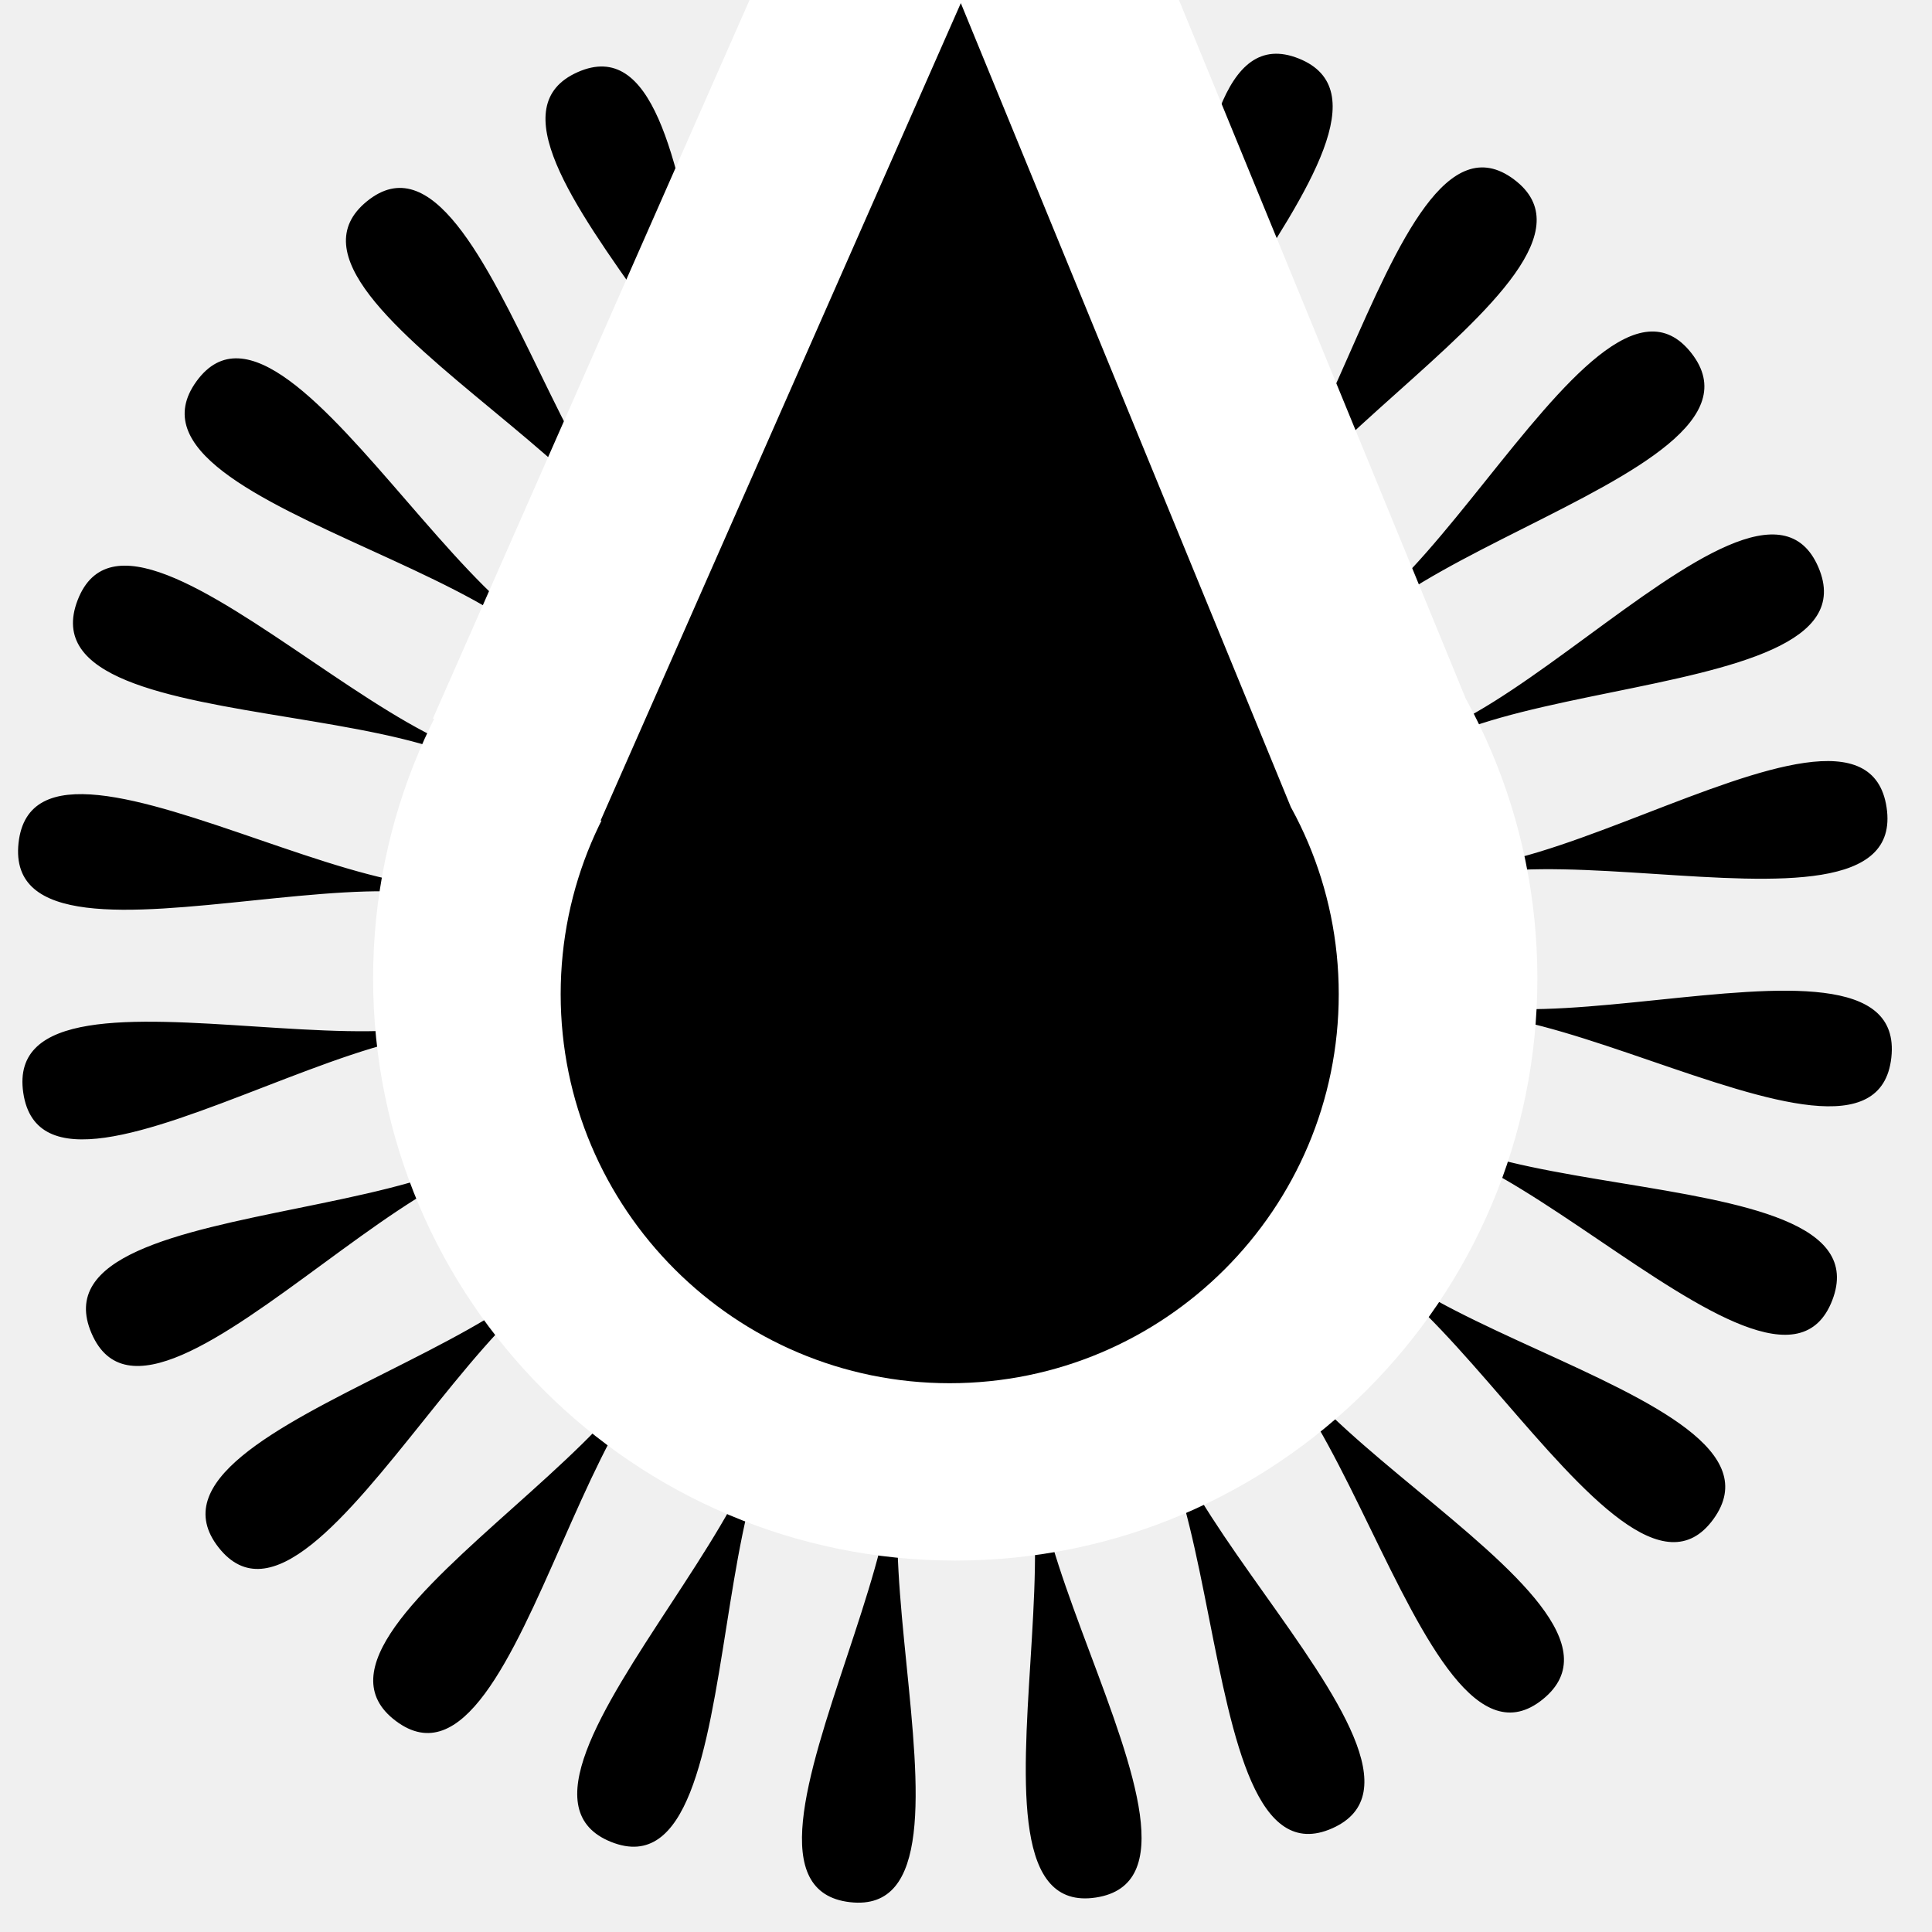
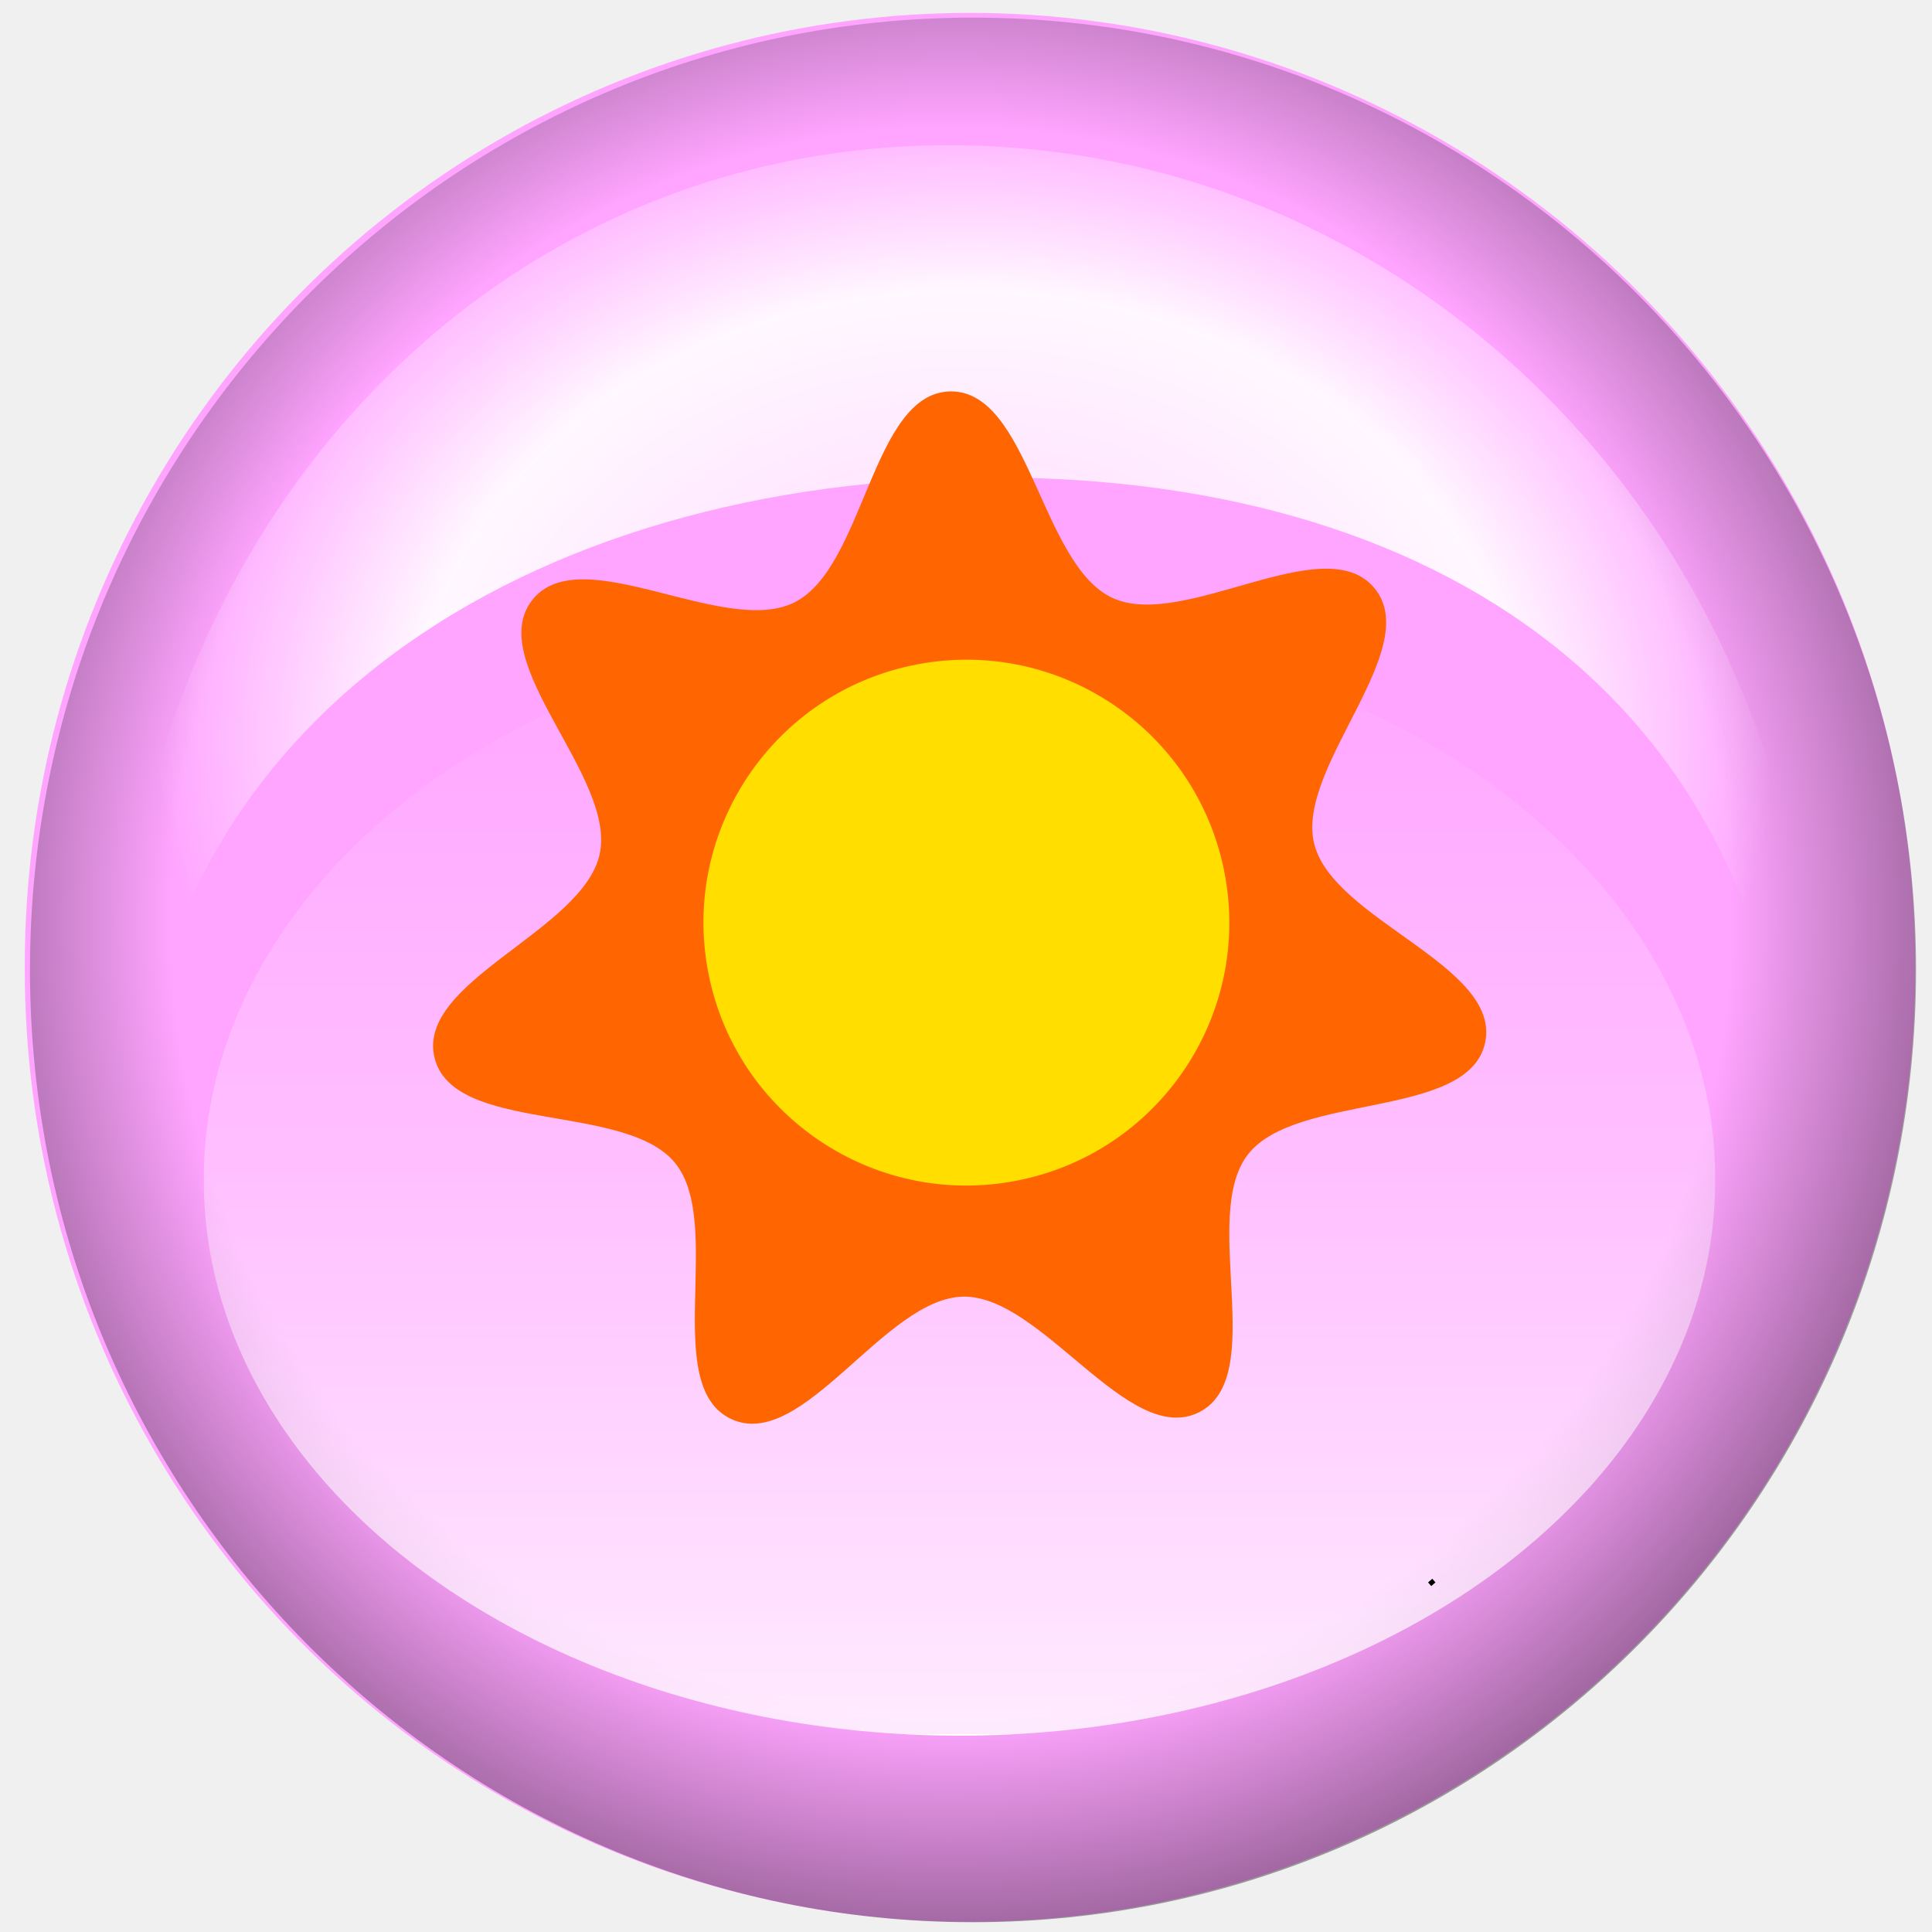
<svg xmlns="http://www.w3.org/2000/svg" xmlns:xlink="http://www.w3.org/1999/xlink" contentScriptType="text/ecmascript" width="400" zoomAndPan="magnify" contentStyleType="text/css" height="400" viewBox="0 0 400.0 400.0" preserveAspectRatio="xMidYMid meet" version="1.0" id="svg2079">
  <defs id="defs2081">
+     <linearGradient id="linearGradient7120">
+       <stop style="stop-color:#ff8a17;stop-opacity:1;" offset="0" id="stop7122" />
+       <stop style="stop-color:#f57d2f;stop-opacity:0;" offset="1" id="stop7124" />
+     </linearGradient>
+     <linearGradient id="linearGradient2833">
+       <stop style="stop-color:white;stop-opacity:1;" offset="0" id="stop2835" />
+       <stop style="stop-color:white;stop-opacity:0;" offset="1" id="stop2837" />
+     </linearGradient>
+     <linearGradient id="linearGradient3744">
+       <stop style="stop-color:white;stop-opacity:1;" offset="0" id="stop3746" />
+       <stop id="stop3748" offset="0" style="stop-color:white;stop-opacity:0.784;" />
+       <stop style="stop-color:white;stop-opacity:0.309;" offset="0.5" id="stop3752" />
+       <stop style="stop-color:white;stop-opacity:0;" offset="1" id="stop3750" />
+     </linearGradient>
+     <linearGradient id="linearGradient3716">
+       <stop style="stop-color:#ff3c00;stop-opacity:1;" offset="0" id="stop3718" />
+       <stop style="stop-color:yellow;stop-opacity:1;" offset="1" id="stop3720" />
+     </linearGradient>
+     <linearGradient id="linearGradient6119">
+       <stop style="stop-color:lime;stop-opacity:1;" offset="0" id="stop6121" />
+       <stop id="stop6123" offset="0.464" style="stop-color:#0e7305;stop-opacity:1;" />
+       <stop style="stop-color:black;stop-opacity:1;" offset="1" id="stop6125" />
+     </linearGradient>
+     <linearGradient id="linearGradient6065">
+       <stop style="stop-color:fuchsia;stop-opacity:0;" offset="0" id="stop6067" />
+       <stop id="stop6075" offset="0" style="stop-color:#ff7fff;stop-opacity:0;" />
+       <stop id="stop6069" offset="0.696" style="stop-color:white;stop-opacity:0;" />
+       <stop style="stop-color:#7fff7f;stop-opacity:0;" offset="0.696" id="stop6073" />
+       <stop style="stop-color:lime;stop-opacity:0;" offset="1" id="stop6071" />
+     </linearGradient>
+     <linearGradient id="linearGradient5993">
+       <stop id="stop5995" offset="0" style="stop-color:white;stop-opacity:1;" />
+       <stop style="stop-color:white;stop-opacity:0.749;" offset="0.43" id="stop3742" />
+       <stop id="stop3065" offset="0.684" style="stop-color:white;stop-opacity:0.918;" />
+       <stop id="stop5997" offset="1" style="stop-color:white;stop-opacity:0;" />
+     </linearGradient>
+     <linearGradient id="linearGradient5887">
+       <stop id="stop5889" offset="0" style="stop-color:white;stop-opacity:1;" />
+       <stop id="stop5891" offset="1" style="stop-color:#ff8080;stop-opacity:0;" />
+     </linearGradient>
+     <linearGradient id="linearGradient2805">
+       <stop style="stop-color:white;stop-opacity:1;" offset="0" id="stop2807" />
+       <stop id="stop5935" offset="0.25" style="stop-color:white;stop-opacity:0.722;" />
+       <stop id="stop5927" offset="0.5" style="stop-color:white;stop-opacity:0.495;" />
+       <stop style="stop-color:white;stop-opacity:0.435;" offset="0" id="stop5933" />
+       <stop style="stop-color:white;stop-opacity:0.598;" offset="0.625" id="stop5931" />
+       <stop style="stop-color:white;stop-opacity:0.247;" offset="0.92" id="stop5929" />
+       <stop style="stop-color:white;stop-opacity:0;" offset="1" id="stop2809" />
+     </linearGradient>
+     <linearGradient id="linearGradient2779">
+       <stop style="stop-color:black;stop-opacity:1;" offset="0" id="stop2781" />
+       <stop style="stop-color:black;stop-opacity:0;" offset="1" id="stop2783" />
+     </linearGradient>
+     <linearGradient id="linearGradient3312">
+       <stop style="stop-color:white;stop-opacity:1;" offset="0" id="stop3322" />
+       <stop style="stop-color:#c30000;stop-opacity:0;" offset="1" id="stop3316" />
+     </linearGradient>
    <filter x="0" y="0" width="450" filterUnits="userSpaceOnUse" xlink:type="simple" xlink:actuate="onLoad" id="MyFilter" height="400" xlink:show="other">
      <feGaussianBlur stdDeviation="14" in="SourceAlpha" result="blur" id="feGaussianBlur2084" />
      <feOffset dx="14" dy="14" in="blur" result="offsetBlur" id="feOffset2086" />
      <feSpecularLighting specularConstant=".2" specularExponent="20" result="specOut" in="blur" surfaceScale="5" lighting-color="#bbbbbb" id="feSpecularLighting2088">
        <fePointLight x="-5000" y="-10000" z="20000" id="fePointLight2090" />
      </feSpecularLighting>
      <feComposite in2="SourceAlpha" operator="in" in="specOut" result="specOut" id="feComposite2092" />
      <feComposite result="litPaint" in="SourceGraphic" k1="0" k2="1" k3="1" k4="0" in2="specOut" operator="arithmetic" id="feComposite2094" />
      <feMerge id="feMerge2096">
        <feMergeNode in="offsetBlur" id="feMergeNode2098" />
        <feMergeNode in="litPaint" id="feMergeNode2100" />
      </feMerge>
    </filter>
    <radialGradient gradientTransform="" id="radial0" gradientUnits="objectBoundingBox" spreadMethod="repeat" xlink:show="other" xlink:type="simple" r="50%" cx="50%" fx="50%" cy="50%" fy="50%" xlink:actuate="onLoad">
-       <stop style="stop-color:#ff6600;stop-opacity:1;" offset="33%" id="stop2103" />
+       <stop style="stop-color:white;stop-opacity:1;" offset="0" id="stop2103" />
+       <stop id="stop3328" offset="0" style="stop-color:white;stop-opacity:1;" />
+       <stop style="stop-color:#ff9bff;stop-opacity:1;" offset="0.574" id="stop6085" />
+       <stop id="stop6087" offset="0.787" style="stop-color:#e961e9;stop-opacity:0.66;" />
+       <stop id="stop3324" offset="1" style="stop-color:black;stop-opacity:0;" />
    </radialGradient>
    <radialGradient gradientTransform="" id="radial1" gradientUnits="objectBoundingBox" spreadMethod="pad" xlink:show="other" xlink:type="simple" r="111%" cx="7%" fx="111%" cy="97%" fy="111%" xlink:actuate="onLoad">
-       <stop style="stop-color:#ffffff;stop-opacity:1;" offset="0%" id="stop2106" />
-       <stop style="stop-color:#cccccc;stop-opacity:1;" offset="61%" id="stop2108" />
+       <stop style="stop-color:black;stop-opacity:0;" offset="0" id="stop2106" />
+       <stop id="stop6147" offset="0.447" style="stop-color:black;stop-opacity:0;" />
+       <stop style="stop-color:black;stop-opacity:1;" offset="0.61" id="stop2108" />
    </radialGradient>
+     <radialGradient xlink:href="#linearGradient5993" id="radialGradient5991" cx="207.391" cy="167.11" fx="207.391" fy="167.11" r="163.203" gradientTransform="matrix(1.184344,0,0,1.308737,-35.03059,-39.8183)" gradientUnits="userSpaceOnUse" />
+     <radialGradient xlink:href="#linearGradient5993" id="radialGradient6009" cx="231.082" cy="330.921" fx="231.082" fy="330.921" r="81.295" gradientTransform="matrix(0.716533,-1.089934e-7,1.149603e-7,1.145611,65.50429,-54.51422)" gradientUnits="userSpaceOnUse" />
+     <radialGradient xlink:href="#linearGradient5993" id="radialGradient6052" cx="205.469" cy="162.031" fx="205.469" fy="162.031" r="142.75" gradientTransform="matrix(1.171807,1.360186e-6,-1.109273e-6,0.95161,-40.82304,-1.033424)" gradientUnits="userSpaceOnUse" />
+     <radialGradient xlink:href="#linearGradient6065" id="radialGradient6063" cx="204.844" cy="193.642" fx="204.844" fy="193.642" r="121.625" gradientTransform="matrix(1,-1.052607e-2,8.379972e-3,0.796116,-18.26571,39.79034)" gradientUnits="userSpaceOnUse" />
+     <radialGradient xlink:href="#radial0" id="radialGradient6083" cx="229.802" cy="222.688" fx="229.802" fy="222.688" r="178.593" gradientUnits="userSpaceOnUse" />
+     <radialGradient xlink:href="#linearGradient6119" id="radialGradient6097" cx="246.445" cy="285.419" fx="246.445" fy="285.419" r="97.938" gradientUnits="userSpaceOnUse" gradientTransform="matrix(0.851064,-2.333917e-7,1.040255e-7,0.886179,36.70454,32.48677)" />
+     <radialGradient xlink:href="#linearGradient6119" id="radialGradient6135" cx="211.239" cy="146.514" fx="211.239" fy="146.514" r="151.068" gradientTransform="matrix(1,0,0,0.932203,0,9.933139)" gradientUnits="userSpaceOnUse" />
+     <radialGradient xlink:href="#radial1" id="radialGradient2829" cx="165.243" cy="177.027" fx="165.243" fy="177.027" r="197.156" gradientTransform="matrix(1.85203,-2.57467e-3,6.932049e-7,1.940886,-142.8944,-171.1482)" gradientUnits="userSpaceOnUse" />
+     <linearGradient xlink:href="#linearGradient3744" id="linearGradient3724" x1="206.118" y1="385.917" x2="206.118" y2="6.968" gradientUnits="userSpaceOnUse" />
+     <linearGradient xlink:href="#linearGradient6119" id="linearGradient3063" x1="184.221" y1="129.327" x2="184.221" y2="262.4" gradientUnits="userSpaceOnUse" gradientTransform="matrix(-1.509688,0,0,1.324592,503.9564,-57.70753)" />
+     <linearGradient xlink:href="#linearGradient3744" id="linearGradient8245" x1="193.726" y1="103.074" x2="193.726" y2="248.821" gradientUnits="userSpaceOnUse" gradientTransform="translate(0,12.67366)" />
+     <linearGradient xlink:href="#linearGradient2833" id="linearGradient2839" x1="201.422" y1="114.844" x2="201.422" y2="267.844" gradientUnits="userSpaceOnUse" gradientTransform="translate(-2.715785,12.67366)" />
+     <radialGradient xlink:actuate="onLoad" fy="111%" cy="97%" fx="111%" cx="7%" r="111%" xlink:type="simple" xlink:show="other" spreadMethod="pad" gradientUnits="objectBoundingBox" id="radialGradient5758" gradientTransform="">
+       <stop id="stop5760" offset="0%" style="stop-color:#ffffff;stop-opacity:1;" />
+       <stop id="stop5762" offset="61%" style="stop-color:#cccccc;stop-opacity:1;" />
+     </radialGradient>
+     <radialGradient xlink:actuate="onLoad" fy="50%" cy="50%" fx="50%" cx="50%" r="50%" xlink:type="simple" xlink:show="other" spreadMethod="repeat" gradientUnits="objectBoundingBox" id="radialGradient5754" gradientTransform="">
+       <stop id="stop5756" offset="33%" style="stop-color:#ff6600;stop-opacity:1;" />
+     </radialGradient>
+     <filter xlink:show="other" height="400" id="filter5734" xlink:actuate="onLoad" xlink:type="simple" filterUnits="userSpaceOnUse" width="450" y="0" x="0">
+       <feGaussianBlur id="feGaussianBlur5736" result="blur" in="SourceAlpha" stdDeviation="14" />
+       <feOffset id="feOffset5738" result="offsetBlur" in="blur" dy="14" dx="14" />
+       <feSpecularLighting id="feSpecularLighting5740" lighting-color="#bbbbbb" surfaceScale="5" in="blur" result="specOut" specularExponent="20" specularConstant=".2">
+         <fePointLight id="fePointLight5742" z="20000" y="-10000" x="-5000" />
+       </feSpecularLighting>
+       <feComposite id="feComposite5744" result="specOut" in="specOut" operator="in" in2="SourceAlpha" />
+       <feComposite id="feComposite5746" operator="arithmetic" in2="specOut" k4="0" k3="1" k2="1" k1="0" in="SourceGraphic" result="litPaint" />
+       <feMerge id="feMerge5748">
+         <feMergeNode id="feMergeNode5750" in="offsetBlur" />
+         <feMergeNode id="feMergeNode5752" in="litPaint" />
+       </feMerge>
+     </filter>
+     <linearGradient xlink:href="#linearGradient6119" id="linearGradient6759" x1="212.671" y1="152.603" x2="106.606" y2="277.848" gradientUnits="userSpaceOnUse" gradientTransform="matrix(0.235102,0.690673,-0.848309,0.22375,341.8031,49.64709)" />
+     <linearGradient xlink:href="#linearGradient6119" id="linearGradient6763" gradientUnits="userSpaceOnUse" gradientTransform="matrix(0.383327,-0.784793,-1.071567,-0.280741,259.9409,434.4138)" x1="229.962" y1="152.699" x2="134.012" y2="258.925" />
+     <linearGradient xlink:href="#linearGradient6119" id="linearGradient6767" gradientUnits="userSpaceOnUse" gradientTransform="matrix(0.402654,-0.824236,-0.59436,-0.471744,218.0745,457.3659)" x1="223.96" y1="155.641" x2="151.38" y2="242.496" />
  </defs>
-   <path style="fill:black;fill-opacity:1;stroke:none;stroke-linejoin:miter" id="path5702" d="M 66.189,301.793 C 48.416,278.615 144.169,265.318 129.573,240.018 C 114.978,214.719 55.534,290.954 44.366,263.966 C 33.198,236.978 129.13,248.916 121.58,220.701 C 114.03,192.486 36.88,250.738 33.078,221.779 C 29.275,192.82 118.848,229.181 118.858,199.973 C 118.868,170.765 29.27,207.065 33.092,178.108 C 36.915,149.152 114.025,207.456 121.594,179.246 C 129.163,151.036 33.223,162.91 44.41,135.929 C 55.596,108.949 114.988,185.224 129.601,159.934 C 144.213,134.645 48.47,121.283 66.258,98.117 C 84.046,74.95 121.673,163.999 142.333,143.353 C 162.993,122.707 73.97,85.02 97.148,67.247 C 120.327,49.474 133.624,145.227 158.923,130.632 C 184.223,116.036 107.988,56.593 134.976,45.424 C 161.964,34.256 150.026,130.188 178.241,122.638 C 206.456,115.088 148.203,37.938 177.163,34.136 C 206.122,30.333 169.761,119.906 198.969,119.916 C 228.177,119.926 191.877,30.328 220.834,34.151 C 249.79,37.973 191.485,115.083 219.695,122.652 C 247.905,130.221 236.032,34.281 263.013,45.468 C 289.993,56.654 213.718,116.046 239.007,130.659 C 264.297,145.271 277.659,49.528 300.825,67.316 C 323.991,85.105 234.943,122.731 255.589,143.391 C 276.235,164.051 313.922,75.029 331.695,98.207 C 349.468,121.385 253.715,134.682 268.31,159.982 C 282.905,185.281 342.349,109.046 353.517,136.034 C 364.686,163.022 268.754,151.084 276.304,179.299 C 283.854,207.514 361.003,149.262 364.806,178.221 C 368.608,207.18 279.036,170.819 279.026,200.027 C 279.016,229.235 368.613,192.935 364.791,221.892 C 360.969,250.848 283.859,192.544 276.29,220.754 C 268.721,248.964 364.66,237.09 353.474,264.071 C 342.287,291.051 282.895,214.776 268.283,240.066 C 253.67,265.355 349.414,278.717 331.626,301.883 C 313.837,325.05 276.211,236.001 255.55,256.647 C 234.89,277.293 323.913,314.98 300.735,332.753 C 277.557,350.526 264.26,254.773 238.96,269.368 C 213.661,283.964 289.896,343.407 262.908,354.576 C 235.919,365.744 247.858,269.812 219.643,277.362 C 191.428,284.912 249.68,362.062 220.721,365.864 C 191.762,369.667 228.122,280.094 198.915,280.084 C 169.707,280.074 206.007,369.672 177.05,365.849 C 148.093,362.027 206.398,284.917 178.188,277.348 C 149.978,269.779 161.852,365.719 134.871,354.532 C 107.89,343.346 184.166,283.954 158.876,269.341 C 133.587,254.729 120.224,350.472 97.058,332.684 C 73.892,314.895 162.941,277.269 142.295,256.609 C 121.649,235.949 83.962,324.971 66.189,301.793 z " transform="matrix(1.16594,-2.248216e-2,2.285755e-2,1.185408,-38.81451,-35.8747)" />
-   <a id="a2007" transform="matrix(1.01253,0,0,1.01253,405.3547,25.85516)">
-     <path id="path2029" style="fill:white;fill-opacity:1;stroke:none;stroke-linejoin:miter" d="M -85.981,174.535 C -85.981,240.24 -139.308,293.567 -205.013,293.567 C -270.719,293.567 -324.046,240.24 -324.046,174.535 C -324.046,108.829 -270.719,55.502 -205.013,55.502 C -139.308,55.502 -85.981,108.829 -85.981,174.535 z M -311.837,121.428 L -201.613,-128.694 L -100.342,118.015 L -311.837,121.428 z " />
-     <path id="path2036" style="fill:black;fill-opacity:1;stroke:none;stroke-linejoin:miter" d="M -126.596,177.752 C -126.596,221.663 -162.234,257.301 -206.145,257.301 C -250.056,257.301 -285.694,221.663 -285.694,177.752 C -285.694,133.841 -250.056,98.203 -206.145,98.203 C -162.234,98.203 -126.596,133.841 -126.596,177.752 z M -277.535,142.261 L -203.872,-24.896 L -136.193,139.98 L -277.535,142.261 z " />
-   </a>
+   <rect style="fill:#ff8b00;fill-opacity:1;stroke:white;stroke-width:22;stroke-miterlimit:4;stroke-dasharray:none;stroke-opacity:1;stroke-linejoin:round;stroke-dashoffset:0;stroke-linecap:butt" id="rect3303" width="251" height="233" x="75" y="89" />
+   <path style="fill:url(#radialGradient6063);fill-opacity:1;stroke:none;stroke-width:16;stroke-miterlimit:4;stroke-dasharray:none;stroke-opacity:1" d="M 308.107,179.458 C 283.874,210.999 238.094,232.302 185.638,232.302 C 136.128,232.302 92.563,213.327 67.451,184.677 C 66.878,188.956 66.576,193.292 66.576,197.708 C 66.576,257.777 121.065,306.552 188.201,306.552 C 255.336,306.552 309.826,257.777 309.826,197.708 C 309.826,191.487 309.229,185.394 308.107,179.458 z " id="path6021" />
+   <path style="fill:#ffa4ff;fill-opacity:1;stroke:none;stroke-width:16;stroke-miterlimit:4;stroke-dasharray:none;stroke-opacity:1" id="path3730" d="M 395.592 196.443 A 189.475 189.475 0 1 1  16.643,196.443 A 189.475 189.475 0 1 1  395.592 196.443 z" transform="matrix(1.032883,0,0,1.040541,-12.05799,-4.123326)" />
+   <path style="opacity:0.5;fill:url(#radialGradient2829);fill-opacity:1;fill-rule:evenodd;stroke:none;stroke-width:1px;stroke-linecap:butt;stroke-linejoin:miter;stroke-opacity:1" id="path1933" d="M 364.867 182.36 A 197.156 204.837 0 1 1  -29.445,182.36 A 197.156 204.837 0 1 1  364.867 182.36 z" transform="matrix(0.990316,0,0,0.962554,35.36606,25.28223)" />
+   <path style="fill:url(#linearGradient3724);fill-opacity:1;stroke:none;stroke-width:16;stroke-miterlimit:4;stroke-dasharray:none;stroke-opacity:1" id="path6137" d="M 395.592 196.443 A 189.475 189.475 0 1 1  16.643,196.443 A 189.475 189.475 0 1 1  395.592 196.443 z" transform="matrix(0.825742,0,0,0.606271,28.45346,125.1225)" />
+   <path style="fill:url(#radialGradient6052);fill-opacity:1.0;stroke:none;stroke-width:16;stroke-miterlimit:4;stroke-dasharray:none;stroke-opacity:1" d="M 196.481,30.064 C 99.312,30.064 23.911,111.693 23.911,221.809 C 23.911,236.604 25.333,251.032 28.034,264.912 C 27.391,258.692 27.071,252.353 27.071,245.959 C 27.071,148.188 111.052,98.874 206.043,98.874 C 301.034,98.874 371.243,148.188 371.243,245.959 C 371.243,259.012 369.881,271.745 367.273,283.997 C 372.938,264.429 375.983,243.514 375.983,221.809 C 375.983,111.693 293.65,30.064 196.481,30.064 z " id="path6041" />
+   <path style="fill:none;fill-rule:evenodd;stroke:black;stroke-width:1px;stroke-linecap:butt;stroke-linejoin:miter;stroke-opacity:1" id="path3226" d="M 296.867,327.24 C 296.579,327.494 296.29,327.748 296,328" />
+   <path style="fill:#ff6500;fill-opacity:1;stroke:none;stroke-width:22;stroke-linecap:butt;stroke-linejoin:round;stroke-miterlimit:4;stroke-dasharray:none;stroke-dashoffset:0;stroke-opacity:1" id="path8778" d="M 227.959,246.433 C 220.73,259.083 237.625,286.68 225.624,294.941 C 213.623,303.202 193.876,277.567 179.479,279.803 C 165.082,282.039 154.039,312.454 140.098,308.222 C 126.157,303.989 133.887,272.568 123.163,262.706 C 112.439,252.844 81.774,263.174 76.391,249.635 C 71.008,236.097 100.393,222.55 101.417,208.016 C 102.441,193.483 75.246,175.949 82.474,163.299 C 89.703,150.649 118.616,165.177 130.617,156.916 C 142.618,148.656 139.371,116.461 153.768,114.225 C 168.165,111.99 174.834,143.653 188.774,147.886 C 202.715,152.118 225.862,129.506 236.586,139.368 C 247.31,149.23 226.713,174.186 232.096,187.724 C 237.479,201.263 269.589,205.261 268.565,219.794 C 267.541,234.327 235.187,233.783 227.959,246.433 z " transform="matrix(1.107679,0.155762,-0.155762,1.107679,44.23166,-69.43208)" />
+   <path style="fill:#ffde00;fill-opacity:1;stroke:none;stroke-width:22;stroke-linecap:butt;stroke-linejoin:round;stroke-miterlimit:4;stroke-dasharray:none;stroke-dashoffset:0;stroke-opacity:1" id="path8782" d="M 218.557 154.227 A 48.66 48.66 0 1 1  121.237,154.227 A 48.66 48.66 0 1 1  218.557 154.227 z" transform="matrix(1.098177,-0.212647,0.212647,1.098177,-19.29264,57.78073)" />
</svg>
